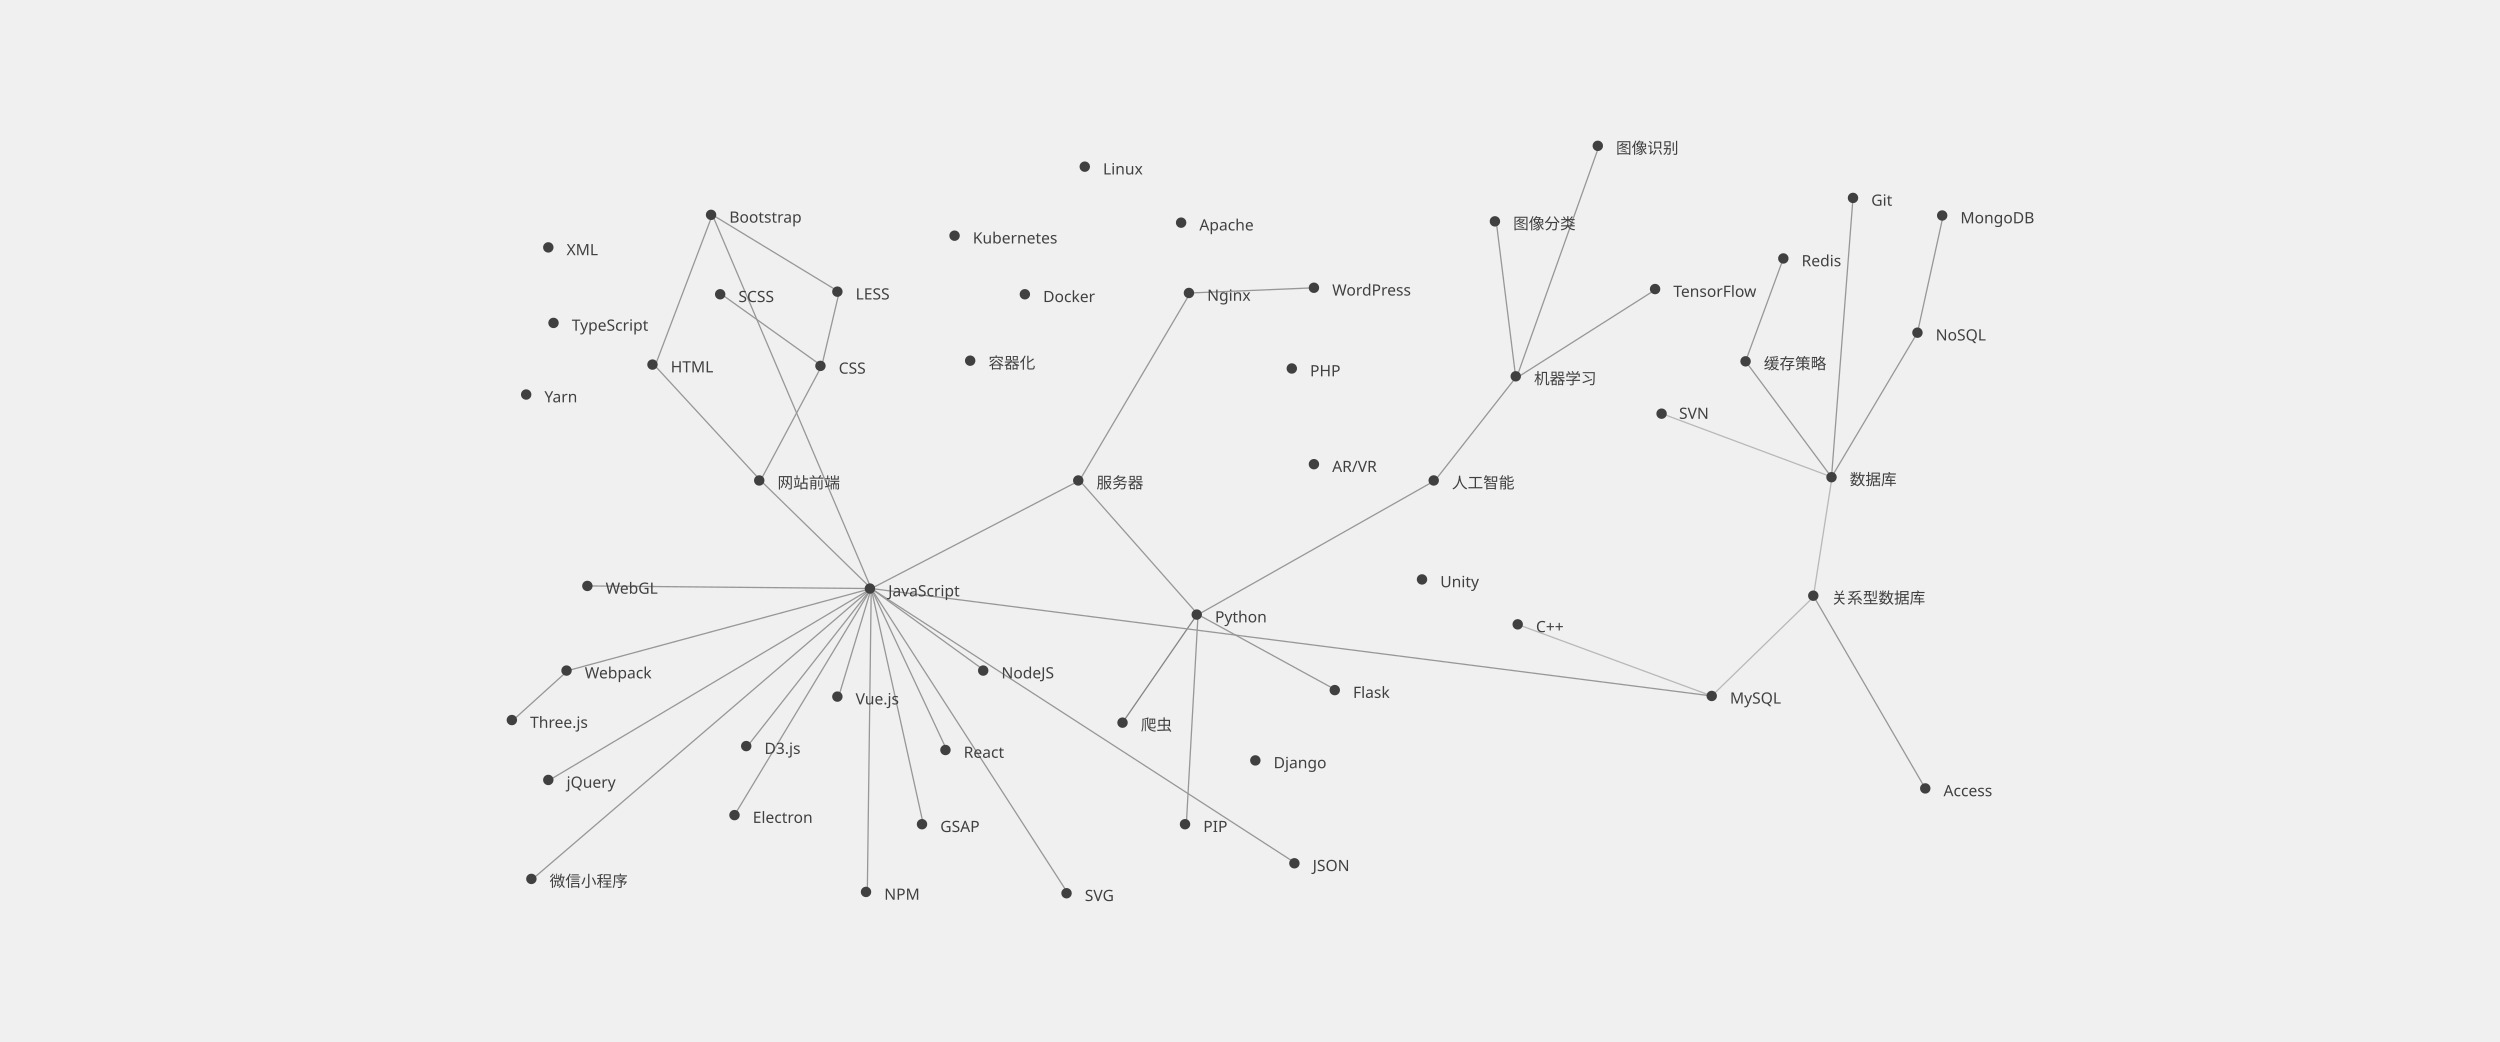
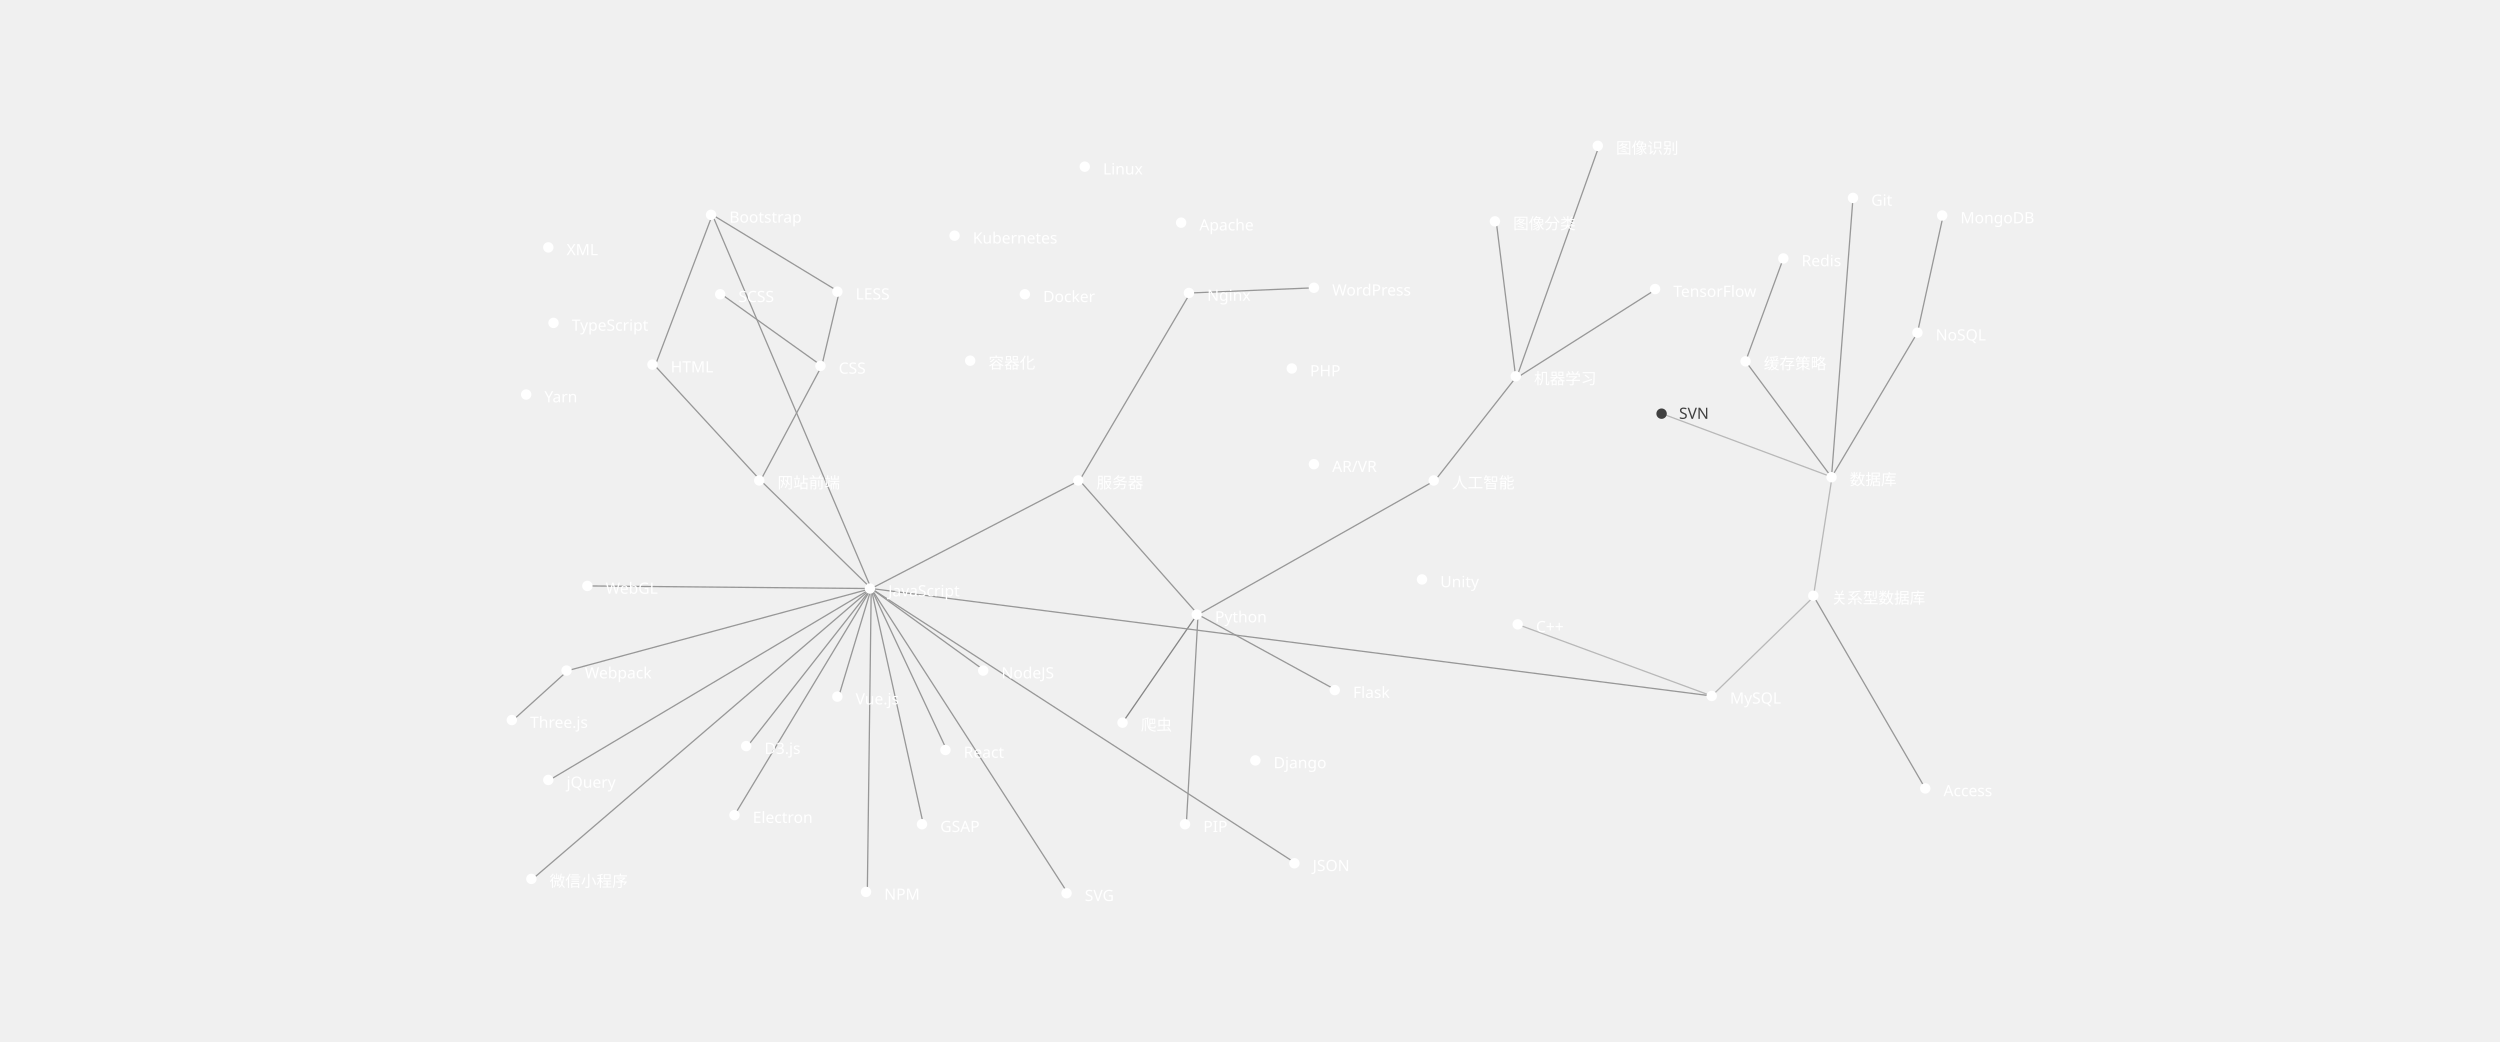
<svg xmlns="http://www.w3.org/2000/svg" version="1.1" id="图层_1" x="0px" y="0px" viewBox="0 0 1920 800" style="enable-background:new 0 0 1920 800;" xml:space="preserve">
  <style type="text/css">
	.st0{fill:none;stroke:#858585;stroke-miterlimit:10;}
	.st1{fill:none;stroke:#B8B8B8;}
	.st2{fill:none;}
	.st3{fill:none;stroke:#979797;}
- 	.st4{fill:#404040;}
+ 	.st4{fill:#FFFFFF;}
	.st5{font-family:'AdobeSongStd-Light-GBpc-EUC-H';}
	.st6{font-size:12px;}
	.st7{font-family:'ArialMT';}
+ 	.st8{fill:#404040;}
</style>
  <g>
    <path class="st0" d="M919.5,471.8L862.1,555L919.5,471.8z" />
    <path class="st1" d="M1407.1,365.8l-14.5,92.8l-78,75.9l-149-54.9" />
    <line class="st2" x1="914.1" y1="225" x2="833.1" y2="127.8" />
    <line class="st3" x1="669.1" y1="452" x2="1314.6" y2="534.5" />
    <path class="st3" d="M584.1,369l-81-88 M584.1,369l47-88l-77-55" />
    <path class="st3" d="M644.1,226l-13,55 M584.1,369l85,83l-25,83 M669.1,452l87,63 M829.1,369l-160,83 M829.1,369l91,103l106,58" />
    <path class="st3" d="M920.1,472l182-103 M920.1,472l-9,161 M669.1,452l58,124 M669.1,452l-3,233 M669.1,452l-217-2 M669.1,452   l-233,63l-42,38 M914.1,225l96-4" />
    <path class="st3" d="M669.1,452l-247,147 M669.1,452l40,181" />
    <path class="st3" d="M669.1,452l151,234 M669.1,452l-260,223 M669.1,452l-122-287l-44,116" />
    <path class="st3" d="M829.1,369l85-144" />
    <path class="st3" d="M1102.1,369l62-79l-15-120 M1165.1,290l107-68 M1228.1,112l-63,177" />
    <path class="st3" d="M1392.6,457.5l86,148 M1406.6,366.5l66-111l20-91 M1423.1,152l-16.5,214.5l-66-89l29-79" />
    <path class="st3" d="M669.1,452l-95,121" />
    <path class="st3" d="M564.1,626l105-174l326,211" />
    <line class="st3" x1="547.1" y1="165" x2="644.1" y2="224" />
    <path class="st1" d="M1276.3,317.7l130.9,48.8" />
  </g>
  <g>
    <text transform="matrix(1 0 0 1 597.1077 375)" class="st4 st5 st6">网站前端</text>
    <circle class="st4" cx="583.1" cy="369" r="4" />
    <text transform="matrix(1 0 0 1 1115.108 375)" class="st4 st5 st6">人工智能</text>
    <circle class="st4" cx="1101.1" cy="369" r="4" />
    <text transform="matrix(1 0 0 1 842.1077 375)" class="st4 st5 st6">服务器</text>
    <circle class="st4" cx="828.1" cy="369" r="4" />
    <text transform="matrix(1 0 0 1 1023.108 362.5)" class="st4 st7 st6">AR/VR</text>
    <circle class="st4" cx="1009.1" cy="356.5" r="4" />
    <text transform="matrix(1 0 0 1 1420.608 372.5)" class="st4 st5 st6">数据库</text>
    <circle class="st4" cx="1406.6" cy="366.5" r="4" />
    <text transform="matrix(1 0 0 1 682.1077 458)" class="st4 st7 st6">JavaScript</text>
    <circle class="st4" cx="668.1" cy="452" r="4" />
    <text transform="matrix(1 0 0 1 644.1077 287)" class="st4 st7 st6">CSS</text>
    <circle class="st4" cx="630.1" cy="281" r="4" />
    <text transform="matrix(1 0 0 1 515.1077 286)" class="st4 st7 st6">HTML</text>
    <circle class="st4" cx="501.1" cy="280" r="4" />
    <text transform="matrix(1 0 0 1 933.1077 478)" class="st4 st7 st6">Python</text>
    <circle class="st4" cx="919.1" cy="472" r="4" />
    <text transform="matrix(1 0 0 1 1179.608 485.5)" class="st4 st7 st6">C++</text>
    <circle class="st4" cx="1165.6" cy="479.5" r="4" />
    <text transform="matrix(1 0 0 1 1006.108 289)" class="st4 st7 st6">PHP</text>
    <circle class="st4" cx="992.1" cy="283" r="4" />
    <text transform="matrix(1 0 0 1 801.1077 232)" class="st4 st7 st6">Docker</text>
    <circle class="st4" cx="787.1" cy="226" r="4" />
    <text transform="matrix(1 0 0 1 747.1077 187)" class="st4 st7 st6">Kubernetes</text>
    <circle class="st4" cx="733.1" cy="181" r="4" />
    <text transform="matrix(1 0 0 1 927.1077 231)" class="st4 st7 st6">Nginx</text>
    <circle class="st4" cx="913.1" cy="225" r="4" />
    <text transform="matrix(1 0 0 1 921.1077 177)" class="st4 st7 st6">Apache</text>
    <circle class="st4" cx="907.1" cy="171" r="4" />
    <text transform="matrix(1 0 0 1 1039.108 536)" class="st4 st7 st6">Flask</text>
    <circle class="st4" cx="1025.1" cy="530" r="4" />
    <text transform="matrix(1 0 0 1 978.1077 590)" class="st4 st7 st6">Django</text>
    <circle class="st4" cx="964.1" cy="584" r="4" />
    <text transform="matrix(1 0 0 1 1178.108 295)" class="st4 st5 st6">机器学习</text>
    <circle class="st4" cx="1164.1" cy="289" r="4" />
    <text transform="matrix(1 0 0 1 1354.608 283.5)" class="st4 st5 st6">缓存策略</text>
    <circle class="st4" cx="1340.6" cy="277.5" r="4" />
    <text transform="matrix(1 0 0 1 1162.108 176)" class="st4 st5 st6">图像分类</text>
    <circle class="st4" cx="1148.1" cy="170" r="4" />
    <text transform="matrix(1 0 0 1 1241.108 118)" class="st4 st5 st6">图像识别</text>
    <circle class="st4" cx="1227.1" cy="112" r="4" />
    <text transform="matrix(1 0 0 1 1285.108 228)" class="st4 st7 st6">TensorFlow</text>
    <circle class="st4" cx="1271.1" cy="222" r="4" />
    <text transform="matrix(1 0 0 1 876.1077 561)" class="st4 st5 st6">爬虫</text>
    <circle class="st4" cx="862.1" cy="555" r="4" />
    <text transform="matrix(1 0 0 1 1023.108 227)" class="st4 st7 st6">WordPress</text>
    <circle class="st4" cx="1009.1" cy="221" r="4" />
    <text transform="matrix(1 0 0 1 657.1077 541)" class="st4 st7 st6">Vue.js</text>
    <circle class="st4" cx="643.1" cy="535" r="4" />
    <text transform="matrix(1 0 0 1 587.1077 579)" class="st4 st7 st6">D3.js</text>
    <circle class="st4" cx="573.1" cy="573" r="4" />
    <text transform="matrix(1 0 0 1 567.1077 232)" class="st4 st7 st6">SCSS</text>
    <circle class="st4" cx="553.1" cy="226" r="4" />
    <text transform="matrix(1 0 0 1 657.1077 230)" class="st4 st7 st6">LESS</text>
    <circle class="st4" cx="643.1" cy="224" r="4" />
    <text transform="matrix(1 0 0 1 560.1077 171)" class="st4 st7 st6">Bootstrap</text>
    <circle class="st4" cx="546.1" cy="165" r="4" />
    <text transform="matrix(1 0 0 1 769.1077 521)" class="st4 st7 st6">NodeJS</text>
    <circle class="st4" cx="755.1" cy="515" r="4" />
    <text transform="matrix(1 0 0 1 679.1077 691)" class="st4 st7 st6">NPM</text>
    <circle class="st4" cx="665.1" cy="685" r="4" />
    <text transform="matrix(1 0 0 1 833.1077 692)" class="st4 st7 st6">SVG</text>
    <circle class="st4" cx="819.1" cy="686" r="4" />
    <text transform="matrix(1 0 0 1 924.1077 639)" class="st4 st7 st6">PIP</text>
    <circle class="st4" cx="910.1" cy="633" r="4" />
    <text transform="matrix(1 0 0 1 578.1077 632)" class="st4 st7 st6">Electron</text>
    <circle class="st4" cx="564.1" cy="626" r="4" />
    <text transform="matrix(1 0 0 1 435.1077 605)" class="st4 st7 st6">jQuery</text>
    <circle class="st4" cx="421.1" cy="599" r="4" />
    <text transform="matrix(1 0 0 1 449.1077 521)" class="st4 st7 st6">Webpack</text>
    <circle class="st4" cx="435.1" cy="515" r="4" />
    <text transform="matrix(1 0 0 1 407.1077 559)" class="st4 st7 st6">Three.js</text>
    <circle class="st4" cx="393.1" cy="553" r="4" />
    <text transform="matrix(1 0 0 1 418.1077 309)" class="st4 st7 st6">Yarn</text>
    <circle class="st4" cx="404.1" cy="303" r="4" />
    <text transform="matrix(1 0 0 1 465.1077 456)" class="st4 st7 st6">WebGL</text>
    <circle class="st4" cx="451.1" cy="450" r="4" />
    <text transform="matrix(1 0 0 1 1106.108 451)" class="st4 st7 st6">Unity</text>
    <circle class="st4" cx="1092.1" cy="445" r="4" />
    <text transform="matrix(1 0 0 1 1486.608 261.5)" class="st4 st7 st6">NoSQL</text>
    <circle class="st4" cx="1472.6" cy="255.5" r="4" />
    <text transform="matrix(1 0 0 1 1505.608 171.5)" class="st4 st7 st6">MongoDB</text>
    <circle class="st4" cx="1491.6" cy="165.5" r="4" />
    <text transform="matrix(1 0 0 1 1492.608 611.5)" class="st4 st7 st6">Access</text>
    <circle class="st4" cx="1478.6" cy="605.5" r="4" />
    <text transform="matrix(1 0 0 1 1406.608 463.5)" class="st4 st5 st6">关系型数据库</text>
    <circle class="st4" cx="1392.6" cy="457.5" r="4" />
    <text transform="matrix(1 0 0 1 1328.608 540.3823)" class="st4 st7 st6">MySQL</text>
    <ellipse class="st4" cx="1314.6" cy="534.5" rx="4" ry="4" />
    <text transform="matrix(1 0 0 1 1383.608 204.5)" class="st4 st7 st6">Redis</text>
    <circle class="st4" cx="1369.6" cy="198.5" r="4" />
    <text transform="matrix(1 0 0 1 847.1077 134)" class="st4 st7 st6">Linux</text>
    <circle class="st4" cx="833.1" cy="128" r="4" />
    <text transform="matrix(1 0 0 1 435.1077 196)" class="st4 st7 st6">XML</text>
    <circle class="st4" cx="421.1" cy="190" r="4" />
    <text transform="matrix(1 0 0 1 439.1077 254)" class="st4 st7 st6">TypeScript</text>
    <circle class="st4" cx="425.1" cy="248" r="4" />
    <text transform="matrix(1 0 0 1 1437.108 158)" class="st4 st7 st6">Git</text>
    <circle class="st4" cx="1423.1" cy="152" r="4" />
    <text transform="matrix(1 0 0 1 1008.108 669)" class="st4 st7 st6">JSON</text>
    <circle class="st4" cx="994.1" cy="663" r="4" />
    <text transform="matrix(1 0 0 1 422.1077 681)" class="st4 st5 st6">微信小程序</text>
    <circle class="st4" cx="408.1" cy="675" r="4" />
    <text transform="matrix(1 0 0 1 740.1077 582)" class="st4 st7 st6">React</text>
    <circle class="st4" cx="726.1" cy="576" r="4" />
    <text transform="matrix(1 0 0 1 722.1077 639)" class="st4 st7 st6">GSAP</text>
    <circle class="st4" cx="708.1" cy="633" r="4" />
    <text transform="matrix(1 0 0 1 759.1077 283)" class="st4 st5 st6">容器化</text>
    <circle class="st4" cx="745.1" cy="277" r="4" />
  </g>
  <path class="st3" d="M1242.4,422.8" />
  <path class="st3" d="M1279.7,317.7" />
-   <text transform="matrix(1 0 0 1 1289.472 321.6791)" class="st4 st7 st6">SVN</text>
-   <circle class="st4" cx="1276.1" cy="317.7" r="4" />
-   <path class="st4" d="M1276.1,317.7" />
+   <text transform="matrix(1 0 0 1 1289.472 321.6791)" class="st8 st7 st6">SVN</text>
+   <circle class="st8" cx="1276.1" cy="317.7" r="4" />
+   <path class="st8" d="M1276.1,317.7" />
  <line class="st2" x1="1276.1" y1="317.7" x2="1407.1" y2="365.8" />
</svg>
